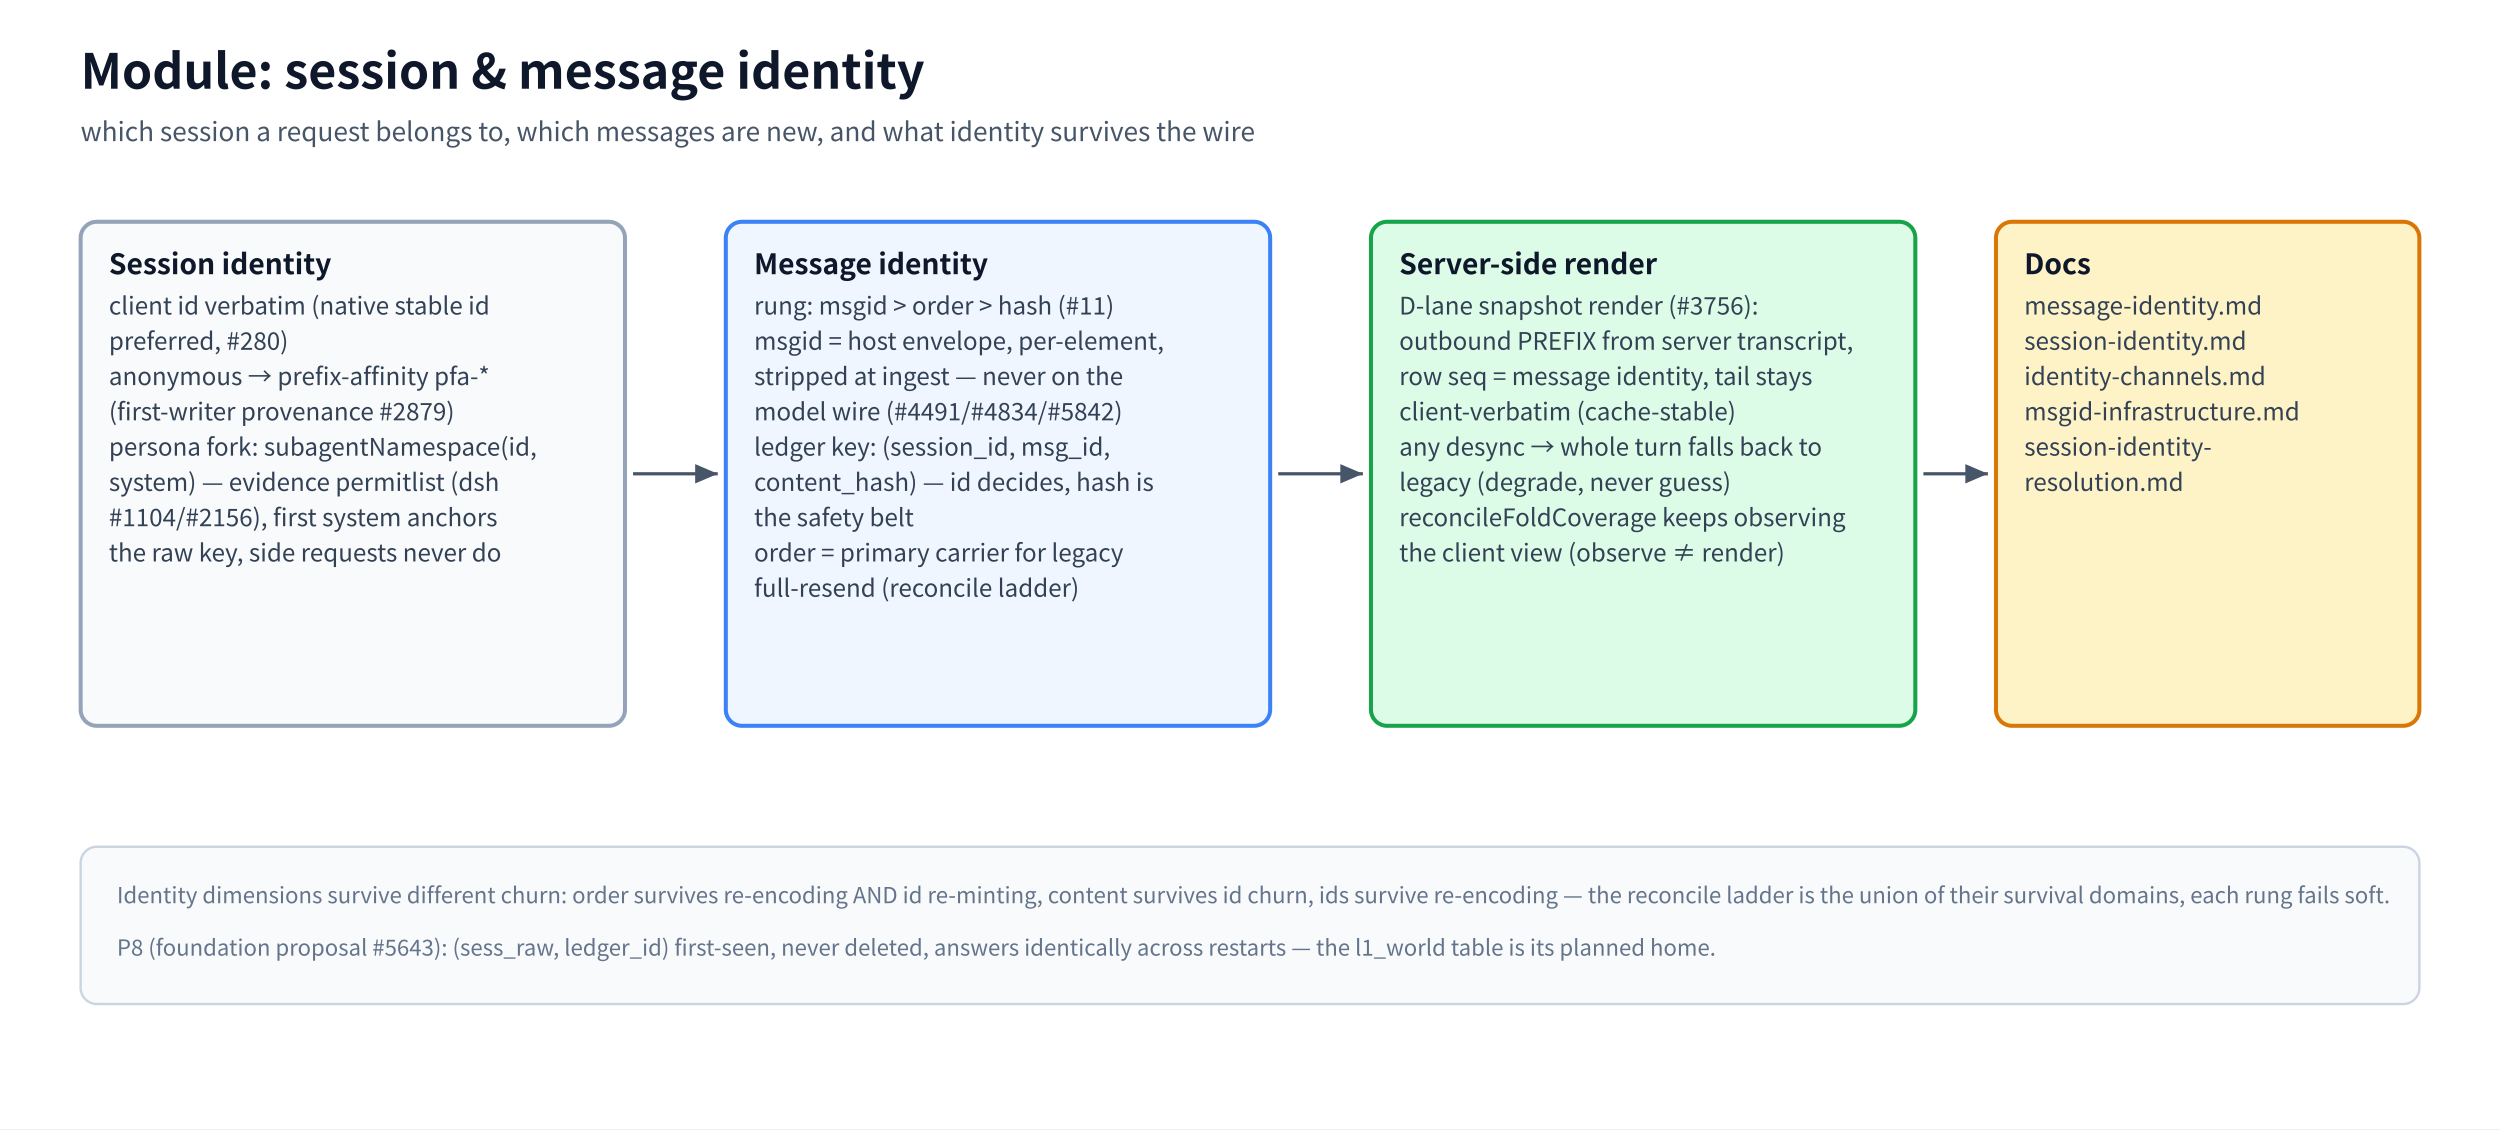
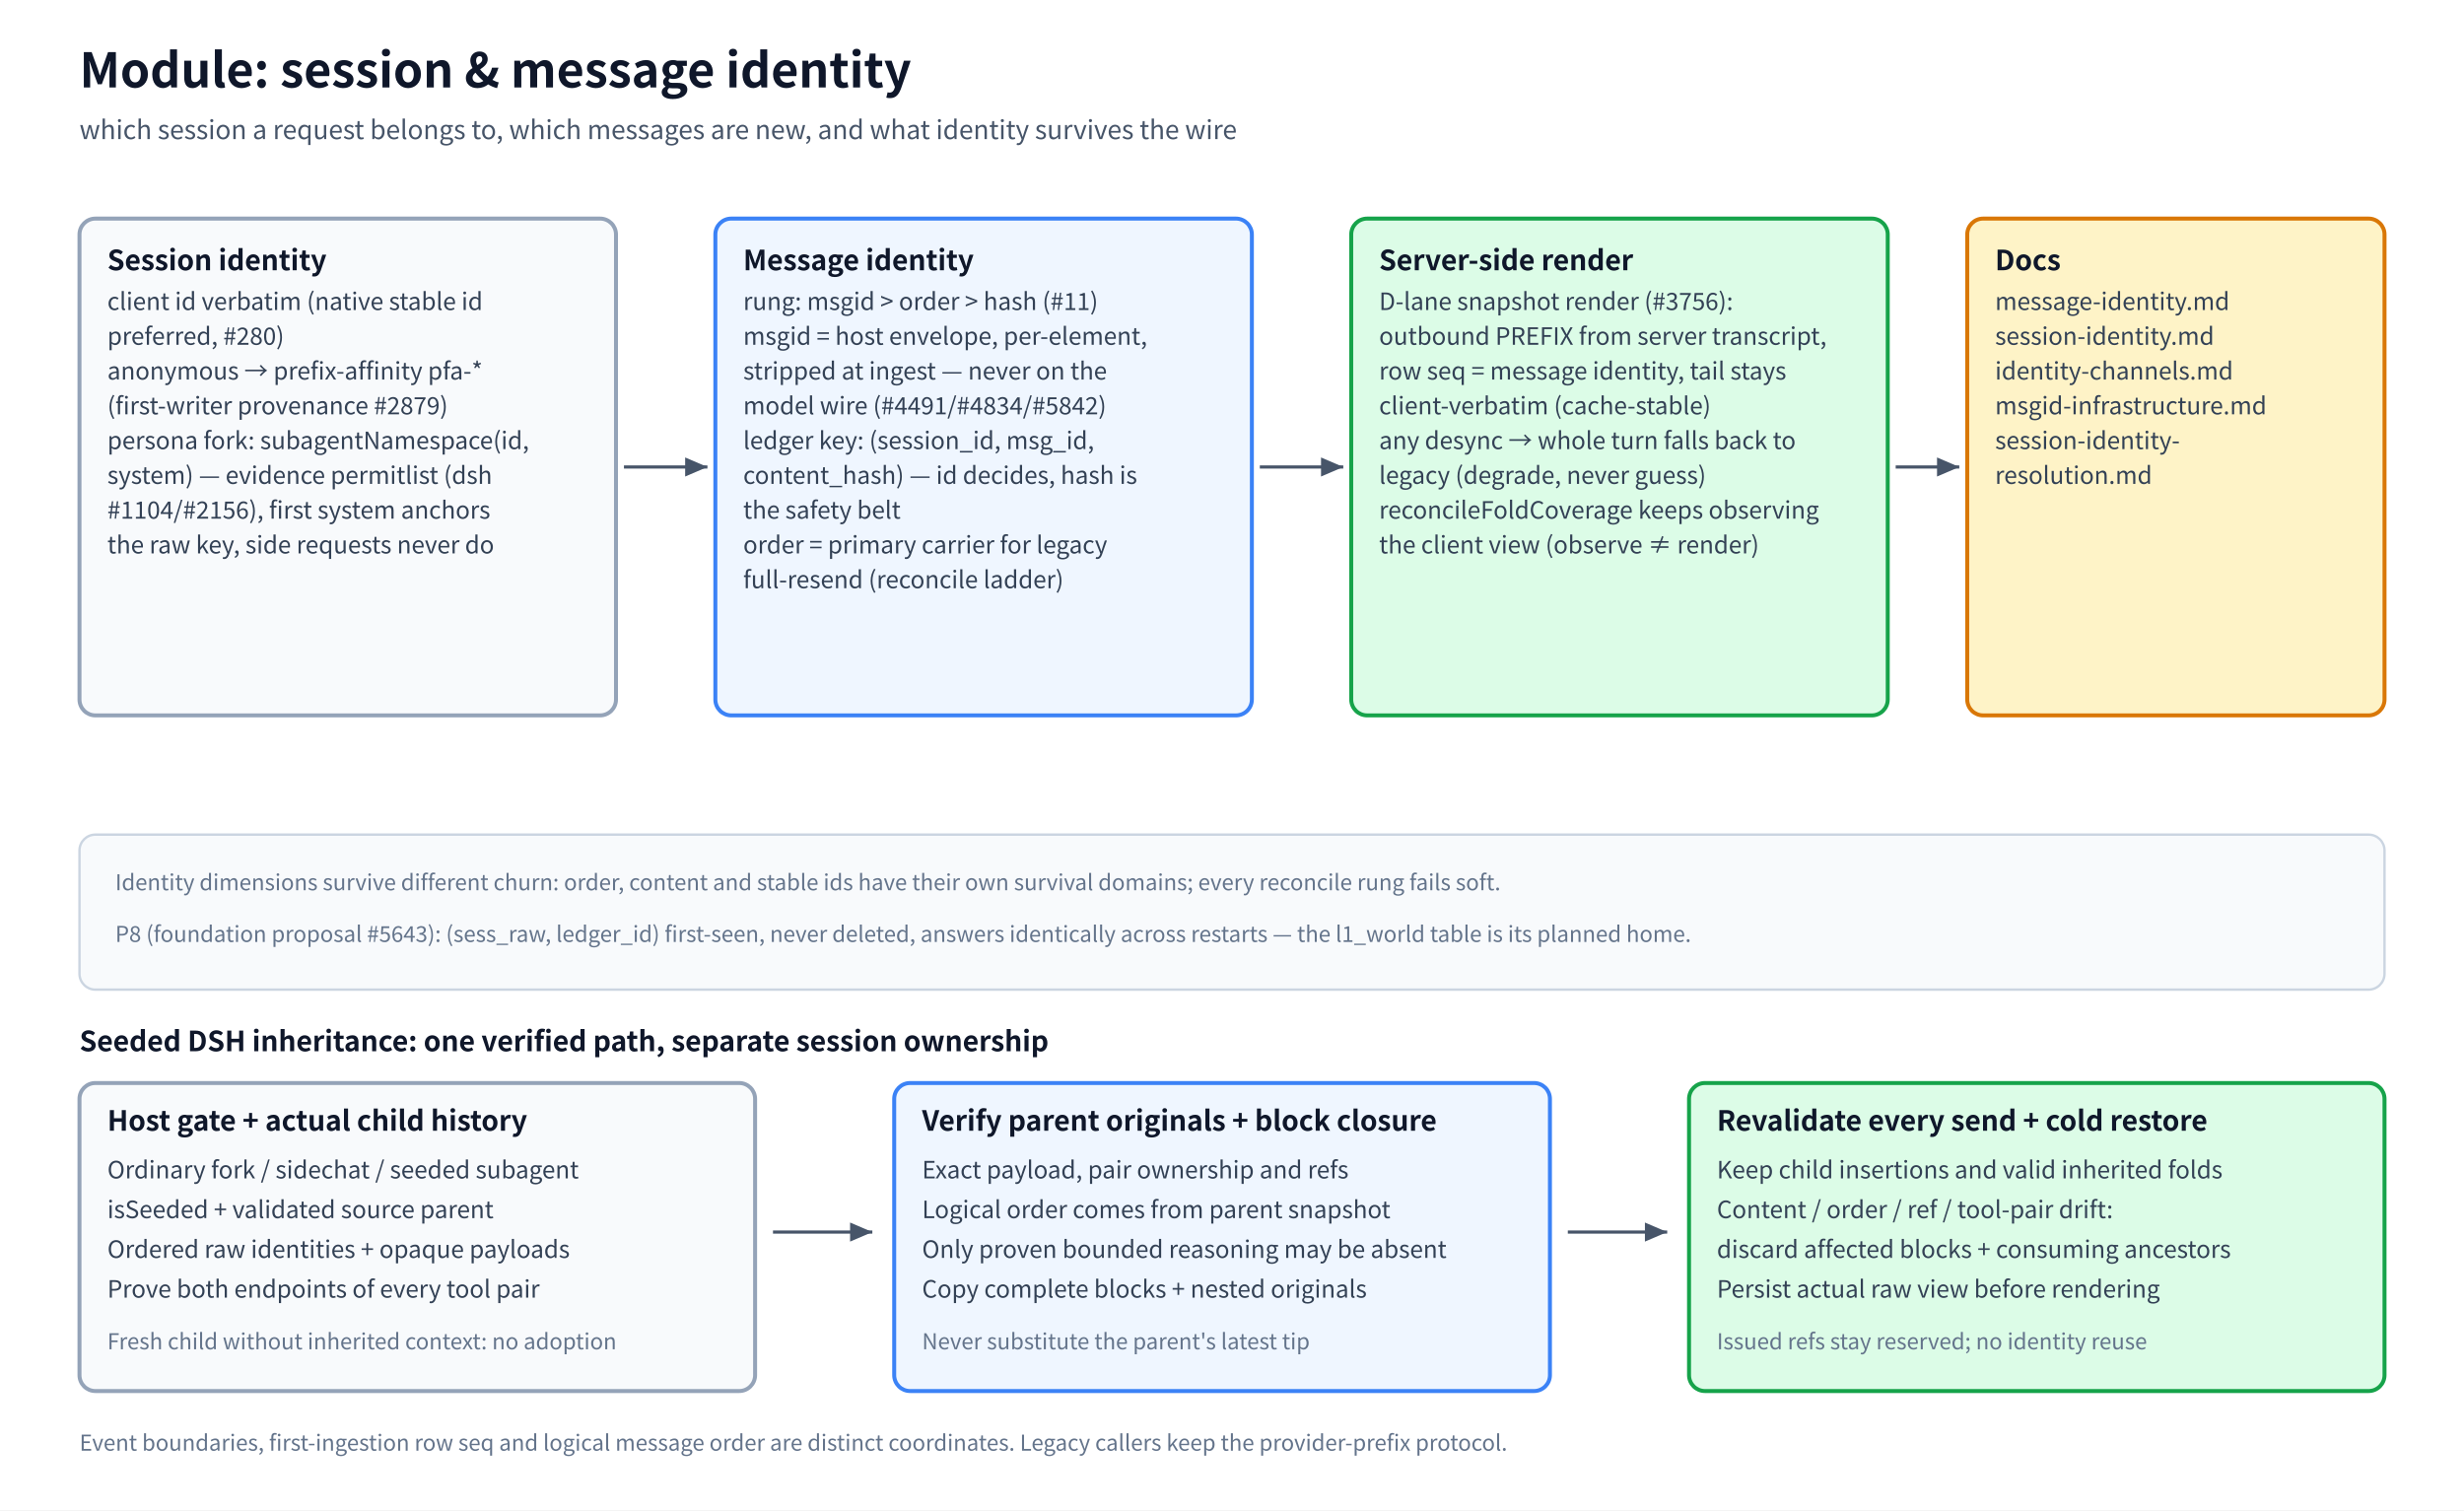
- <svg xmlns="http://www.w3.org/2000/svg" width="1240" height="560" viewBox="0 0 1240 560">
+ <svg xmlns="http://www.w3.org/2000/svg" width="1240" height="760" viewBox="0 0 1240 760">
  <style>text{font-family:'Noto Sans CJK SC','Droid Sans Fallback',sans-serif;}.tt{font-size:24px;font-weight:700;fill:#0f172a;}.sub{font-size:13px;fill:#475569;}.h{font-size:14px;font-weight:700;fill:#0f172a;}.b{font-size:12px;fill:#334155;}.s{font-size:11px;fill:#64748b;}.leg{font-size:11.5px;fill:#475569;}.warn{font-size:12px;fill:#b91c1c;}.num{font-size:11px;font-weight:700;fill:#fff;}</style>
  <defs>
    <marker id="ar" markerWidth="8" markerHeight="8" refX="7" refY="3" orient="auto">
      <path d="M0,0 L7,3 L0,6 z" fill="#475569" />
    </marker>
    <marker id="argr" markerWidth="8" markerHeight="8" refX="7" refY="3" orient="auto">
      <path d="M0,0 L7,3 L0,6 z" fill="#059669" />
    </marker>
  </defs>
-   <rect width="1240" height="560" fill="#ffffff" />
+   <rect width="1240" height="760" fill="#ffffff" />
  <rect x="40" y="110" width="270" height="250" rx="8" fill="#f8fafc" stroke="#94a3b8" stroke-width="2" />
  <rect x="360" y="110" width="270" height="250" rx="8" fill="#eff6ff" stroke="#3b82f6" stroke-width="2" />
  <rect x="680" y="110" width="270" height="250" rx="8" fill="#dcfce7" stroke="#16a34a" stroke-width="2" />
  <rect x="990" y="110" width="210" height="250" rx="8" fill="#fef3c7" stroke="#d97706" stroke-width="2" />
  <rect x="40" y="420" width="1160" height="78" rx="8" fill="#f8fafc" stroke="#cbd5e1" stroke-width="1.2" />
  <line x1="314" y1="235" x2="356" y2="235" stroke="#475569" stroke-width="1.6" marker-end="url(#ar)" />
  <line x1="634" y1="235" x2="676" y2="235" stroke="#475569" stroke-width="1.6" marker-end="url(#ar)" />
  <line x1="954" y1="235" x2="986" y2="235" stroke="#475569" stroke-width="1.6" marker-end="url(#ar)" />
  <text x="40" y="44" class="tt">Module: session &amp; message identity</text>
  <text x="40" y="70" class="sub">which session a request belongs to, which messages are new, and what identity survives the wire</text>
  <text x="54" y="136" class="h">Session identity</text>
  <text x="54" y="156" class="b">client id verbatim (native stable id</text>
  <text x="54" y="173.5" class="b">preferred, #280)</text>
  <text x="54" y="191" class="b">anonymous → prefix-affinity pfa-*</text>
  <text x="54" y="208.5" class="b">(first-writer provenance #2879)</text>
  <text x="54" y="226" class="b">persona fork: subagentNamespace(id,</text>
  <text x="54" y="243.5" class="b">system) — evidence permitlist (dsh</text>
  <text x="54" y="261" class="b">#1104/#2156), first system anchors</text>
  <text x="54" y="278.5" class="b">the raw key, side requests never do</text>
  <text x="374" y="136" class="h">Message identity</text>
  <text x="374" y="156" class="b">rung: msgid &gt; order &gt; hash (#11)</text>
  <text x="374" y="173.5" class="b">msgid = host envelope, per-element,</text>
  <text x="374" y="191" class="b">stripped at ingest — never on the</text>
  <text x="374" y="208.5" class="b">model wire (#4491/#4834/#5842)</text>
  <text x="374" y="226" class="b">ledger key: (session_id, msg_id,</text>
  <text x="374" y="243.5" class="b">content_hash) — id decides, hash is</text>
  <text x="374" y="261" class="b">the safety belt</text>
  <text x="374" y="278.5" class="b">order = primary carrier for legacy</text>
  <text x="374" y="296" class="b">full-resend (reconcile ladder)</text>
  <text x="694" y="136" class="h">Server-side render</text>
  <text x="694" y="156" class="b">D-lane snapshot render (#3756):</text>
  <text x="694" y="173.5" class="b">outbound PREFIX from server transcript,</text>
  <text x="694" y="191" class="b">row seq = message identity, tail stays</text>
  <text x="694" y="208.5" class="b">client-verbatim (cache-stable)</text>
  <text x="694" y="226" class="b">any desync → whole turn falls back to</text>
  <text x="694" y="243.5" class="b">legacy (degrade, never guess)</text>
  <text x="694" y="261" class="b">reconcileFoldCoverage keeps observing</text>
  <text x="694" y="278.5" class="b">the client view (observe ≠ render)</text>
  <text x="1004" y="136" class="h">Docs</text>
  <text x="1004" y="156" class="b">message-identity.md</text>
  <text x="1004" y="173.5" class="b">session-identity.md</text>
  <text x="1004" y="191" class="b">identity-channels.md</text>
  <text x="1004" y="208.5" class="b">msgid-infrastructure.md</text>
  <text x="1004" y="226" class="b">session-identity-</text>
  <text x="1004" y="243.5" class="b">resolution.md</text>
-   <text x="58" y="448" class="s">Identity dimensions survive different churn: order survives re-encoding AND id re-minting, content survives id churn, ids survive re-encoding — the reconcile ladder is the union of their survival domains, each rung fails soft.</text>
+   <text x="58" y="448" class="s">Identity dimensions survive different churn: order, content and stable ids have their own survival domains; every reconcile rung fails soft.</text>
  <text x="58" y="474" class="s">P8 (foundation proposal #5643): (sess_raw, ledger_id) first-seen, never deleted, answers identically across restarts — the l1_world table is its planned home.</text>
+   <g>
+     <text x="40" y="529" class="h">Seeded DSH inheritance: one verified path, separate session ownership</text>
+     <rect x="40" y="545" width="340" height="155" rx="8" fill="#f8fafc" stroke="#94a3b8" stroke-width="2" />
+     <text x="54" y="569" class="h">Host gate + actual child history</text>
+     <text x="54" y="593" class="b">Ordinary fork / sidechat / seeded subagent</text>
+     <text x="54" y="613" class="b">isSeeded + validated source parent</text>
+     <text x="54" y="633" class="b">Ordered raw identities + opaque payloads</text>
+     <text x="54" y="653" class="b">Prove both endpoints of every tool pair</text>
+     <text x="54" y="679" class="s">Fresh child without inherited context: no adoption</text>
+     <line x1="389" y1="620" x2="439" y2="620" stroke="#475569" stroke-width="1.6" marker-end="url(#ar)" />
+     <rect x="450" y="545" width="330" height="155" rx="8" fill="#eff6ff" stroke="#3b82f6" stroke-width="2" />
+     <text x="464" y="569" class="h">Verify parent originals + block closure</text>
+     <text x="464" y="593" class="b">Exact payload, pair ownership and refs</text>
+     <text x="464" y="613" class="b">Logical order comes from parent snapshot</text>
+     <text x="464" y="633" class="b">Only proven bounded reasoning may be absent</text>
+     <text x="464" y="653" class="b">Copy complete blocks + nested originals</text>
+     <text x="464" y="679" class="s">Never substitute the parent's latest tip</text>
+     <line x1="789" y1="620" x2="839" y2="620" stroke="#475569" stroke-width="1.6" marker-end="url(#ar)" />
+     <rect x="850" y="545" width="350" height="155" rx="8" fill="#dcfce7" stroke="#16a34a" stroke-width="2" />
+     <text x="864" y="569" class="h">Revalidate every send + cold restore</text>
+     <text x="864" y="593" class="b">Keep child insertions and valid inherited folds</text>
+     <text x="864" y="613" class="b">Content / order / ref / tool-pair drift:</text>
+     <text x="864" y="633" class="b">discard affected blocks + consuming ancestors</text>
+     <text x="864" y="653" class="b">Persist actual raw view before rendering</text>
+     <text x="864" y="679" class="s">Issued refs stay reserved; no identity reuse</text>
+     <text x="40" y="730" class="s">Event boundaries, first-ingestion row seq and logical message order are distinct coordinates. Legacy callers keep the provider-prefix protocol.</text>
+   </g>
</svg>
